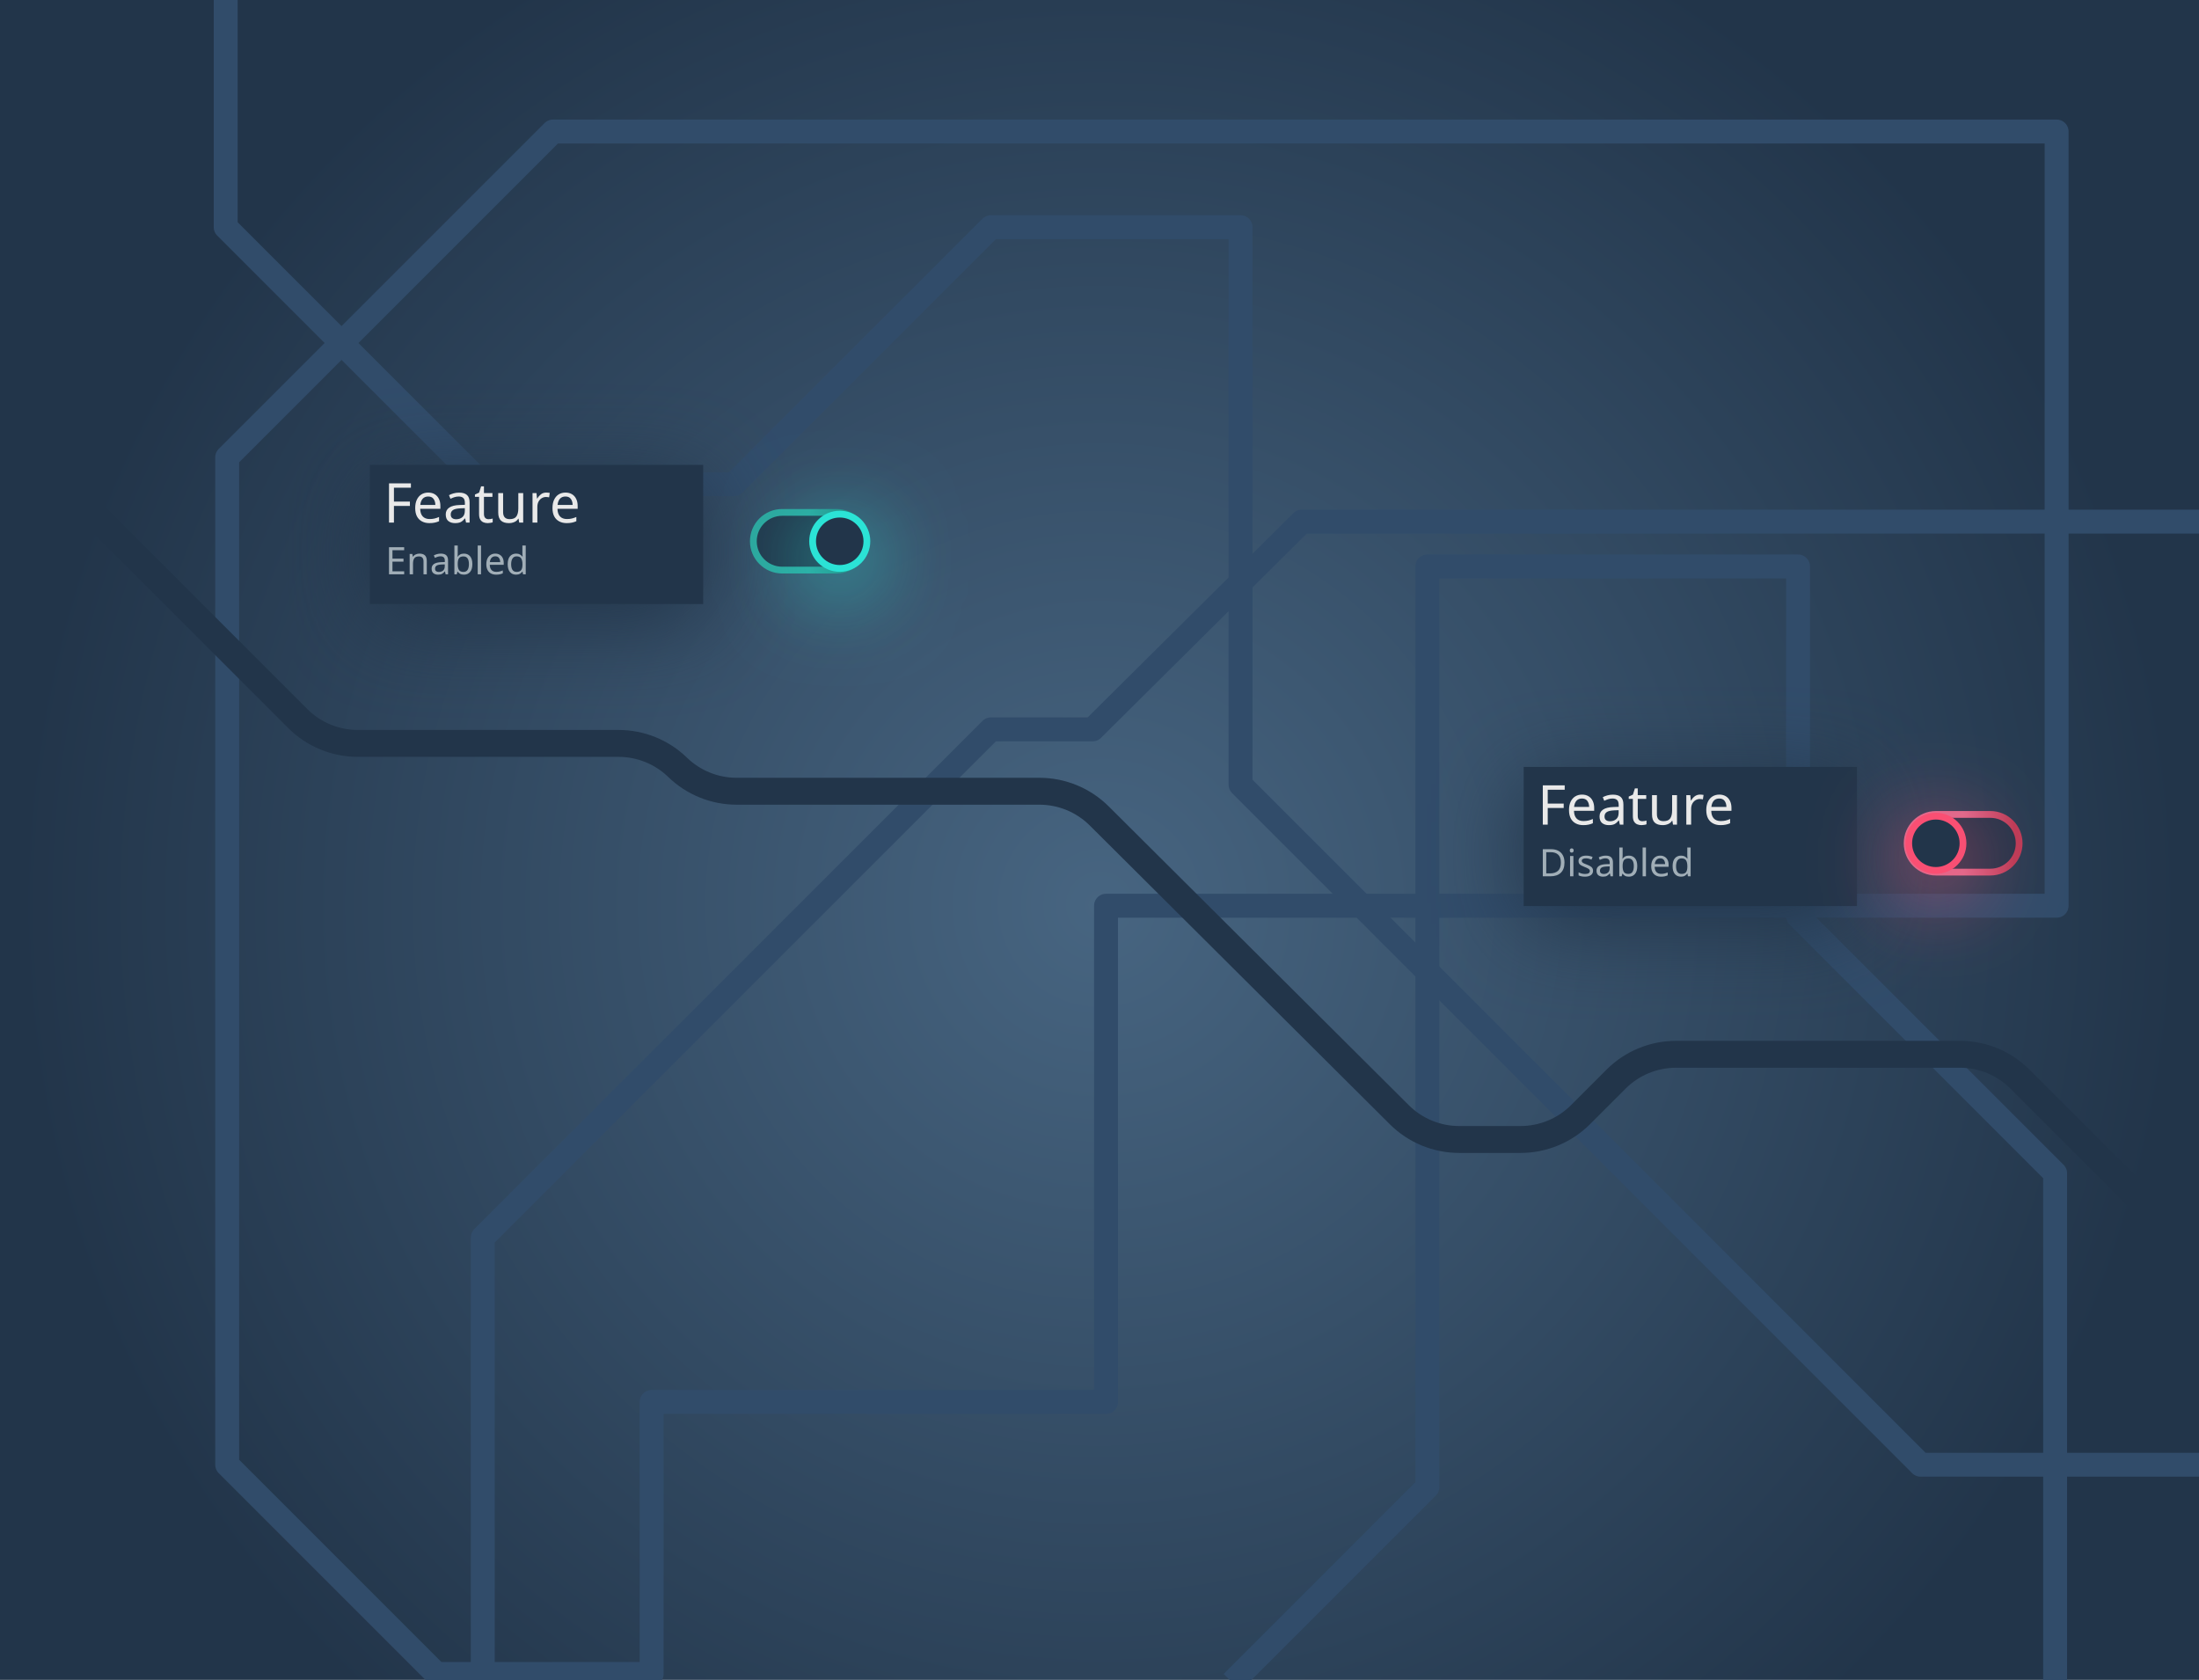
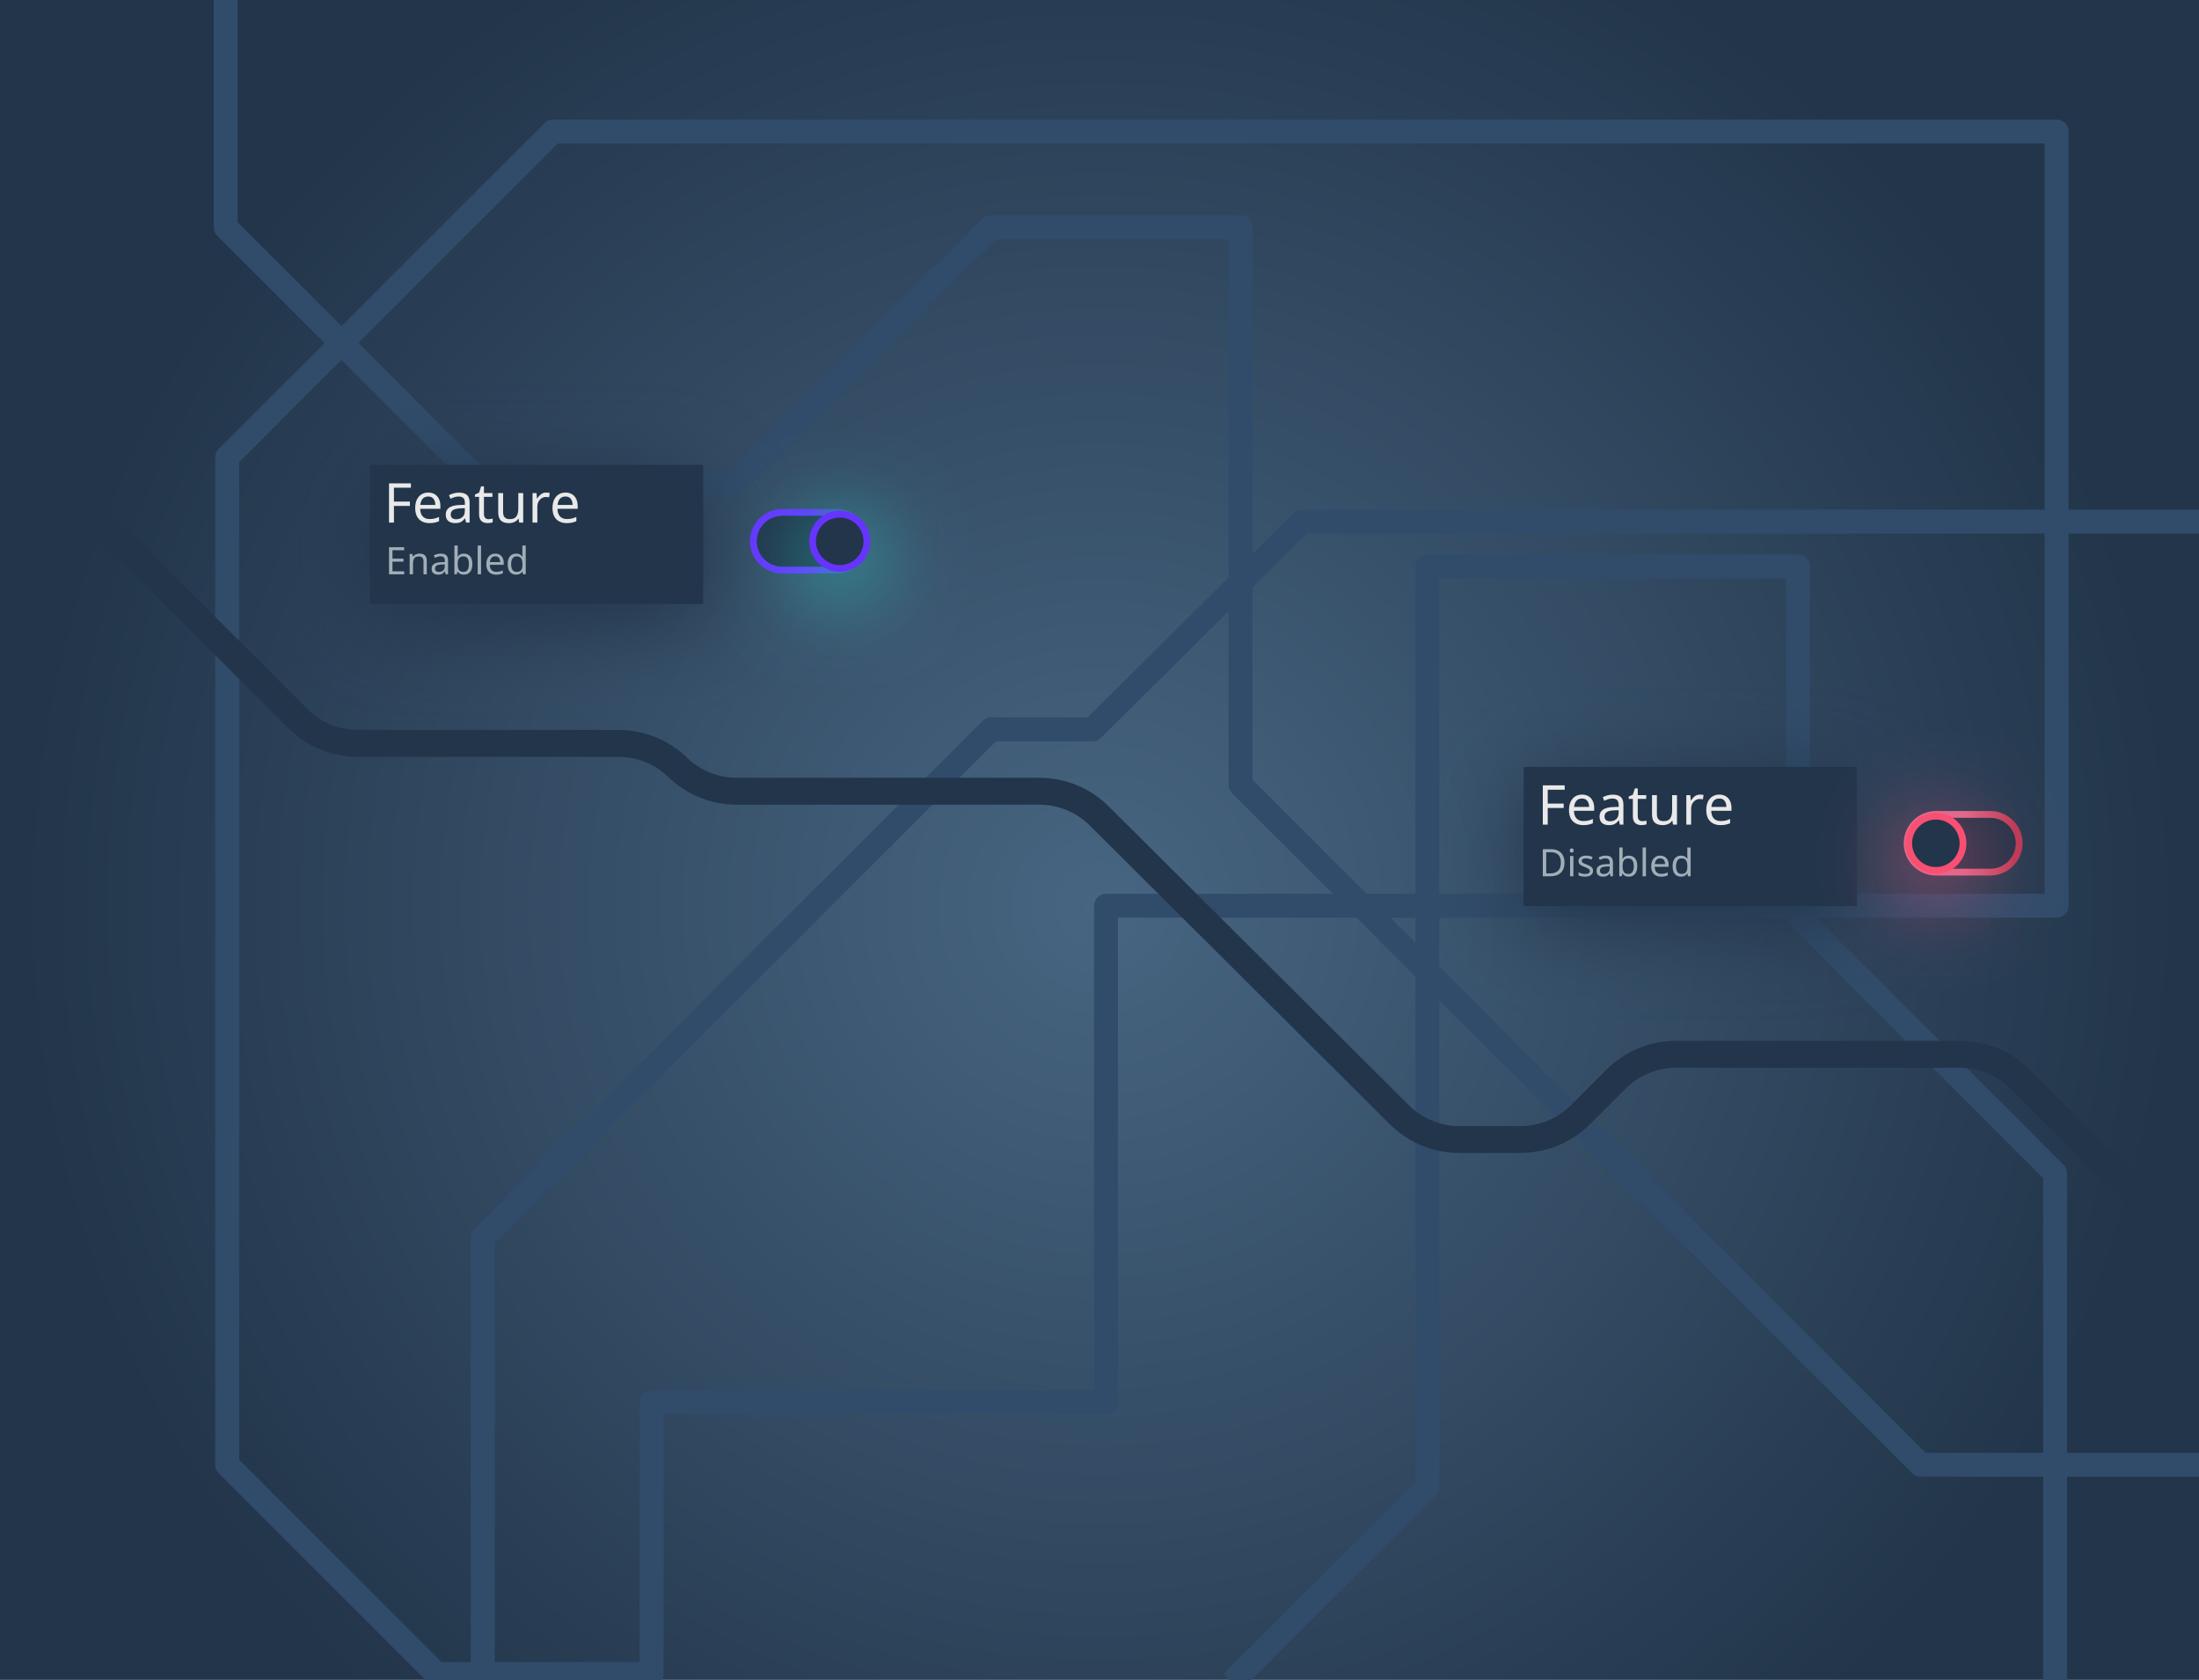
<svg xmlns="http://www.w3.org/2000/svg" xmlns:xlink="http://www.w3.org/1999/xlink" width="648px" height="495px" viewBox="0 0 648 495" version="1.1">
  <defs>
    <radialGradient cx="50%" cy="53.845%" fx="50%" fy="53.845%" r="63.769%" gradientTransform="translate(0.5,0.53845),scale(0.763758,1),rotate(180),translate(-0.5,-0.53845)" id="radialGradient-1">
      <stop stop-color="#476581" offset="0%" />
      <stop stop-color="#22354A" offset="100%" />
    </radialGradient>
    <rect id="path-2" x="0" y="0" width="98.213" height="41" />
    <filter x="-42.3%" y="-89.0%" width="184.5%" height="302.4%" filterUnits="objectBoundingBox" id="filter-3">
      <feOffset dx="0" dy="5" in="SourceAlpha" result="shadowOffsetOuter1" />
      <feGaussianBlur stdDeviation="13" in="shadowOffsetOuter1" result="shadowBlurOuter1" />
      <feColorMatrix values="0 0 0 0 0.133   0 0 0 0 0.208   0 0 0 0 0.29  0 0 0 1 0" type="matrix" in="shadowBlurOuter1" />
    </filter>
    <linearGradient x1="50%" y1="60.184%" x2="95.626%" y2="60.184%" id="linearGradient-4">
      <stop stop-color="#DF6D8F" offset="0%" />
      <stop stop-color="#BB3B56" offset="100%" />
    </linearGradient>
    <circle id="path-5" cx="121.456" cy="22.506" r="8" />
    <filter x="-265.6%" y="-234.4%" width="631.2%" height="631.2%" filterUnits="objectBoundingBox" id="filter-6">
      <feMorphology radius="1" operator="dilate" in="SourceAlpha" result="shadowSpreadOuter1" />
      <feOffset dx="0" dy="5" in="shadowSpreadOuter1" result="shadowOffsetOuter1" />
      <feGaussianBlur stdDeviation="13" in="shadowOffsetOuter1" result="shadowBlurOuter1" />
      <feComposite in="shadowBlurOuter1" in2="SourceAlpha" operator="out" result="shadowBlurOuter1" />
      <feColorMatrix values="0 0 0 0 0.976   0 0 0 0 0.31   0 0 0 0 0.451  0 0 0 1 0" type="matrix" in="shadowBlurOuter1" />
    </filter>
    <rect id="path-7" x="0" y="0" width="98.213" height="41" />
    <filter x="-42.3%" y="-89.0%" width="184.5%" height="302.4%" filterUnits="objectBoundingBox" id="filter-8">
      <feOffset dx="0" dy="5" in="SourceAlpha" result="shadowOffsetOuter1" />
      <feGaussianBlur stdDeviation="13" in="shadowOffsetOuter1" result="shadowBlurOuter1" />
      <feColorMatrix values="0 0 0 0 0.133   0 0 0 0 0.208   0 0 0 0 0.29  0 0 0 1 0" type="matrix" in="shadowBlurOuter1" />
    </filter>
    <linearGradient x1="50%" y1="60.184%" x2="95.626%" y2="60.184%" id="linearGradient-9">
-       <stop stop-color="#2CA69D" offset="0%" />
+       <stop stop-color="#6633ff" offset="0%" />
      <stop stop-color="#1F7E77" offset="100%" />
    </linearGradient>
    <circle id="path-10" cx="138.456" cy="22.506" r="8" />
    <filter x="-265.6%" y="-234.4%" width="631.2%" height="631.2%" filterUnits="objectBoundingBox" id="filter-11">
      <feMorphology radius="1" operator="dilate" in="SourceAlpha" result="shadowSpreadOuter1" />
      <feOffset dx="0" dy="5" in="shadowSpreadOuter1" result="shadowOffsetOuter1" />
      <feGaussianBlur stdDeviation="13" in="shadowOffsetOuter1" result="shadowBlurOuter1" />
      <feComposite in="shadowBlurOuter1" in2="SourceAlpha" operator="out" result="shadowBlurOuter1" />
      <feColorMatrix values="0 0 0 0 0.169   0 0 0 0 0.89   0 0 0 0 0.839  0 0 0 1 0" type="matrix" in="shadowBlurOuter1" />
    </filter>
  </defs>
  <g id="train-track-feature-flags-sideview" stroke="none" stroke-width="1" fill="none" fill-rule="evenodd">
    <g id="train-track-feature-flags" transform="translate(-19, 0)">
      <rect id="background-gradient" fill="url(#radialGradient-1)" x="19" y="0" width="648.15" height="495.03" />
      <g id="background-tracks" transform="translate(85.50606, 0)" stroke="#314C6A" stroke-linecap="square" stroke-linejoin="round" stroke-width="7.047">
        <polygon id="track-3" points="125.525 493.29 125.525 413.13 259.418 413.13 259.418 266.905 539.536 266.905 539.536 38.758 96.456 38.758 0.44 134.774 0.44 394.632 0.44 431.629 62.102 493.29" />
        <polyline id="Path-2" points="299.057 493.29 354.112 438.235 354.112 166.926 463.34 166.926 463.34 269.988 539.096 345.743 539.096 493.29" />
        <polyline id="Path-3" points="75.755 493.29 75.755 364.682 225.504 214.934 255.454 214.934 317.115 153.713 579.616 153.713" />
        <polyline id="Path-4" points="579.616 431.629 499.456 431.629 299.057 231.23 299.057 66.947 225.504 66.947 149.749 142.702 75.755 142.702 -6.82121026e-13 66.947 -6.82121026e-13 0" />
      </g>
      <path d="M1.36424205e-12,390.404 L72.397,318.007 C77.085,313.318 83.444,310.684 90.075,310.684 L173.748,310.684 C180.378,310.684 186.737,313.318 191.425,318.007 L201.885,328.467 C206.574,333.155 212.933,335.789 219.563,335.789 L237.642,335.789 C244.254,335.789 250.597,333.17 255.282,328.505 L343.713,240.452 C348.398,235.787 354.741,233.167 361.353,233.167 L450.575,233.167 C457.067,233.167 463.304,230.64 467.965,226.12 C472.626,221.601 478.863,219.073 485.355,219.073 L562.213,219.073 C568.844,219.073 575.203,216.439 579.891,211.751 L686.642,105" id="track-2" stroke="#22354A" stroke-width="7.928" stroke-linecap="square" stroke-linejoin="round" transform="translate(343.321, 247.7018) scale(-1, 1) translate(-343.321, -247.7018) " />
      <g id="feature-toggle-2" transform="translate(468, 226)">
        <g id="Rectangle">
          <use fill="black" fill-opacity="1" filter="url(#filter-3)" xlink:href="#path-2" />
          <use fill="#22354A" fill-rule="evenodd" xlink:href="#path-2" />
        </g>
        <text id="Feature" font-family="Raleway-Regular, Raleway" font-size="16.2" font-weight="normal" fill="#E9E9E9">
          <tspan x="4.056" y="17">Feature</tspan>
        </text>
        <text id="Label" font-family="Raleway-Regular, Raleway" font-size="11.175" font-weight="normal" line-spacing="21.262" fill="#A1AEB7">
          <tspan x="4.556" y="32.237">Disabled</tspan>
        </text>
        <rect id="Rectangle" stroke="url(#linearGradient-4)" stroke-width="2" fill="#22354A" x="113" y="14" width="33" height="17" rx="8.5" />
        <g id="Oval">
          <use fill="black" fill-opacity="1" filter="url(#filter-6)" xlink:href="#path-5" />
          <use stroke="#F94F73" stroke-width="2" fill="#22354A" fill-rule="evenodd" xlink:href="#path-5" />
        </g>
      </g>
      <g id="feature-toggle-1" transform="translate(128, 137)">
        <g id="Rectangle">
          <use fill="black" fill-opacity="1" filter="url(#filter-8)" xlink:href="#path-7" />
          <use fill="#22354A" fill-rule="evenodd" xlink:href="#path-7" />
        </g>
        <text id="Feature" font-family="Raleway-Regular, Raleway" font-size="16.2" font-weight="normal" fill="#E9E9E9">
          <tspan x="4.056" y="17">Feature</tspan>
        </text>
        <text id="Label" font-family="Raleway-Regular, Raleway" font-size="11.175" font-weight="normal" line-spacing="21.262" fill="#A1AEB7">
          <tspan x="4.556" y="32.237">Enabled</tspan>
        </text>
        <rect id="Rectangle" stroke="url(#linearGradient-9)" stroke-width="2" fill="#22354A" x="113" y="14" width="33" height="17" rx="8.5" />
        <g id="Oval">
          <use fill="black" fill-opacity="1" filter="url(#filter-11)" xlink:href="#path-10" />
-           <use stroke="#2BE3D6" stroke-width="2" fill="#22354A" fill-rule="evenodd" xlink:href="#path-10" />
+           <use stroke="#6633ff" stroke-width="2" fill="#22354A" fill-rule="evenodd" xlink:href="#path-10" />
        </g>
      </g>
    </g>
  </g>
</svg>
